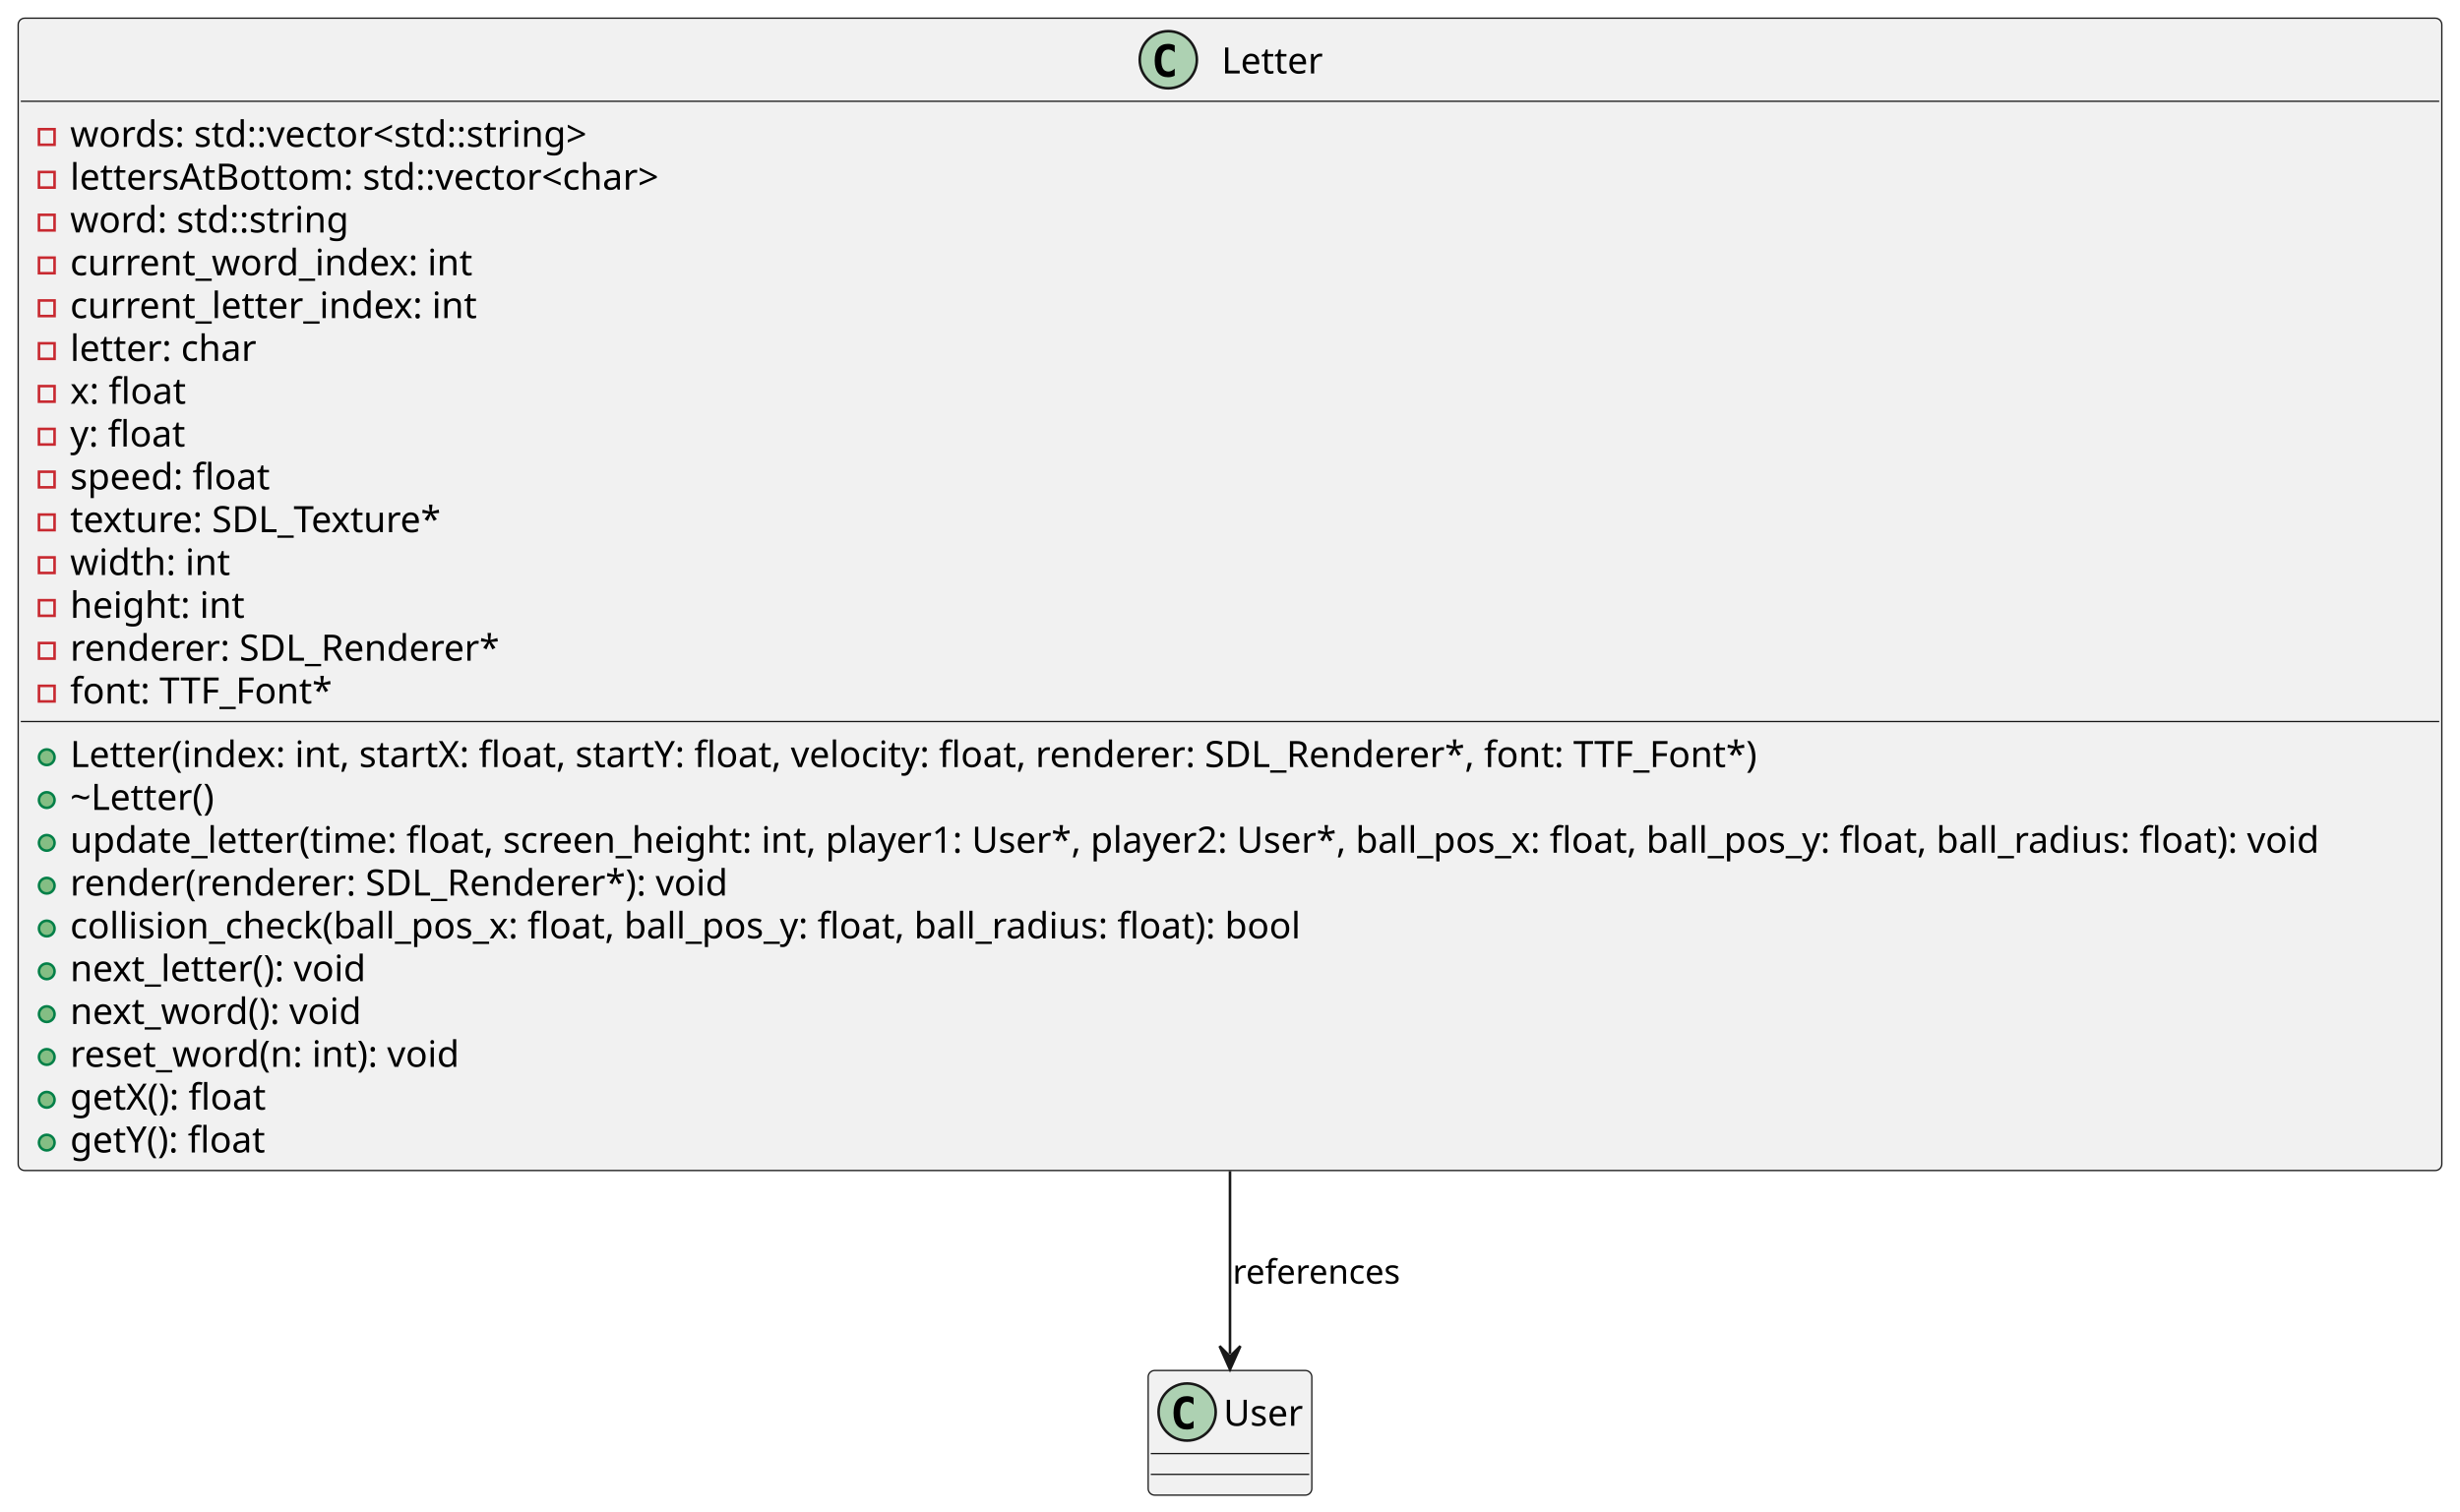
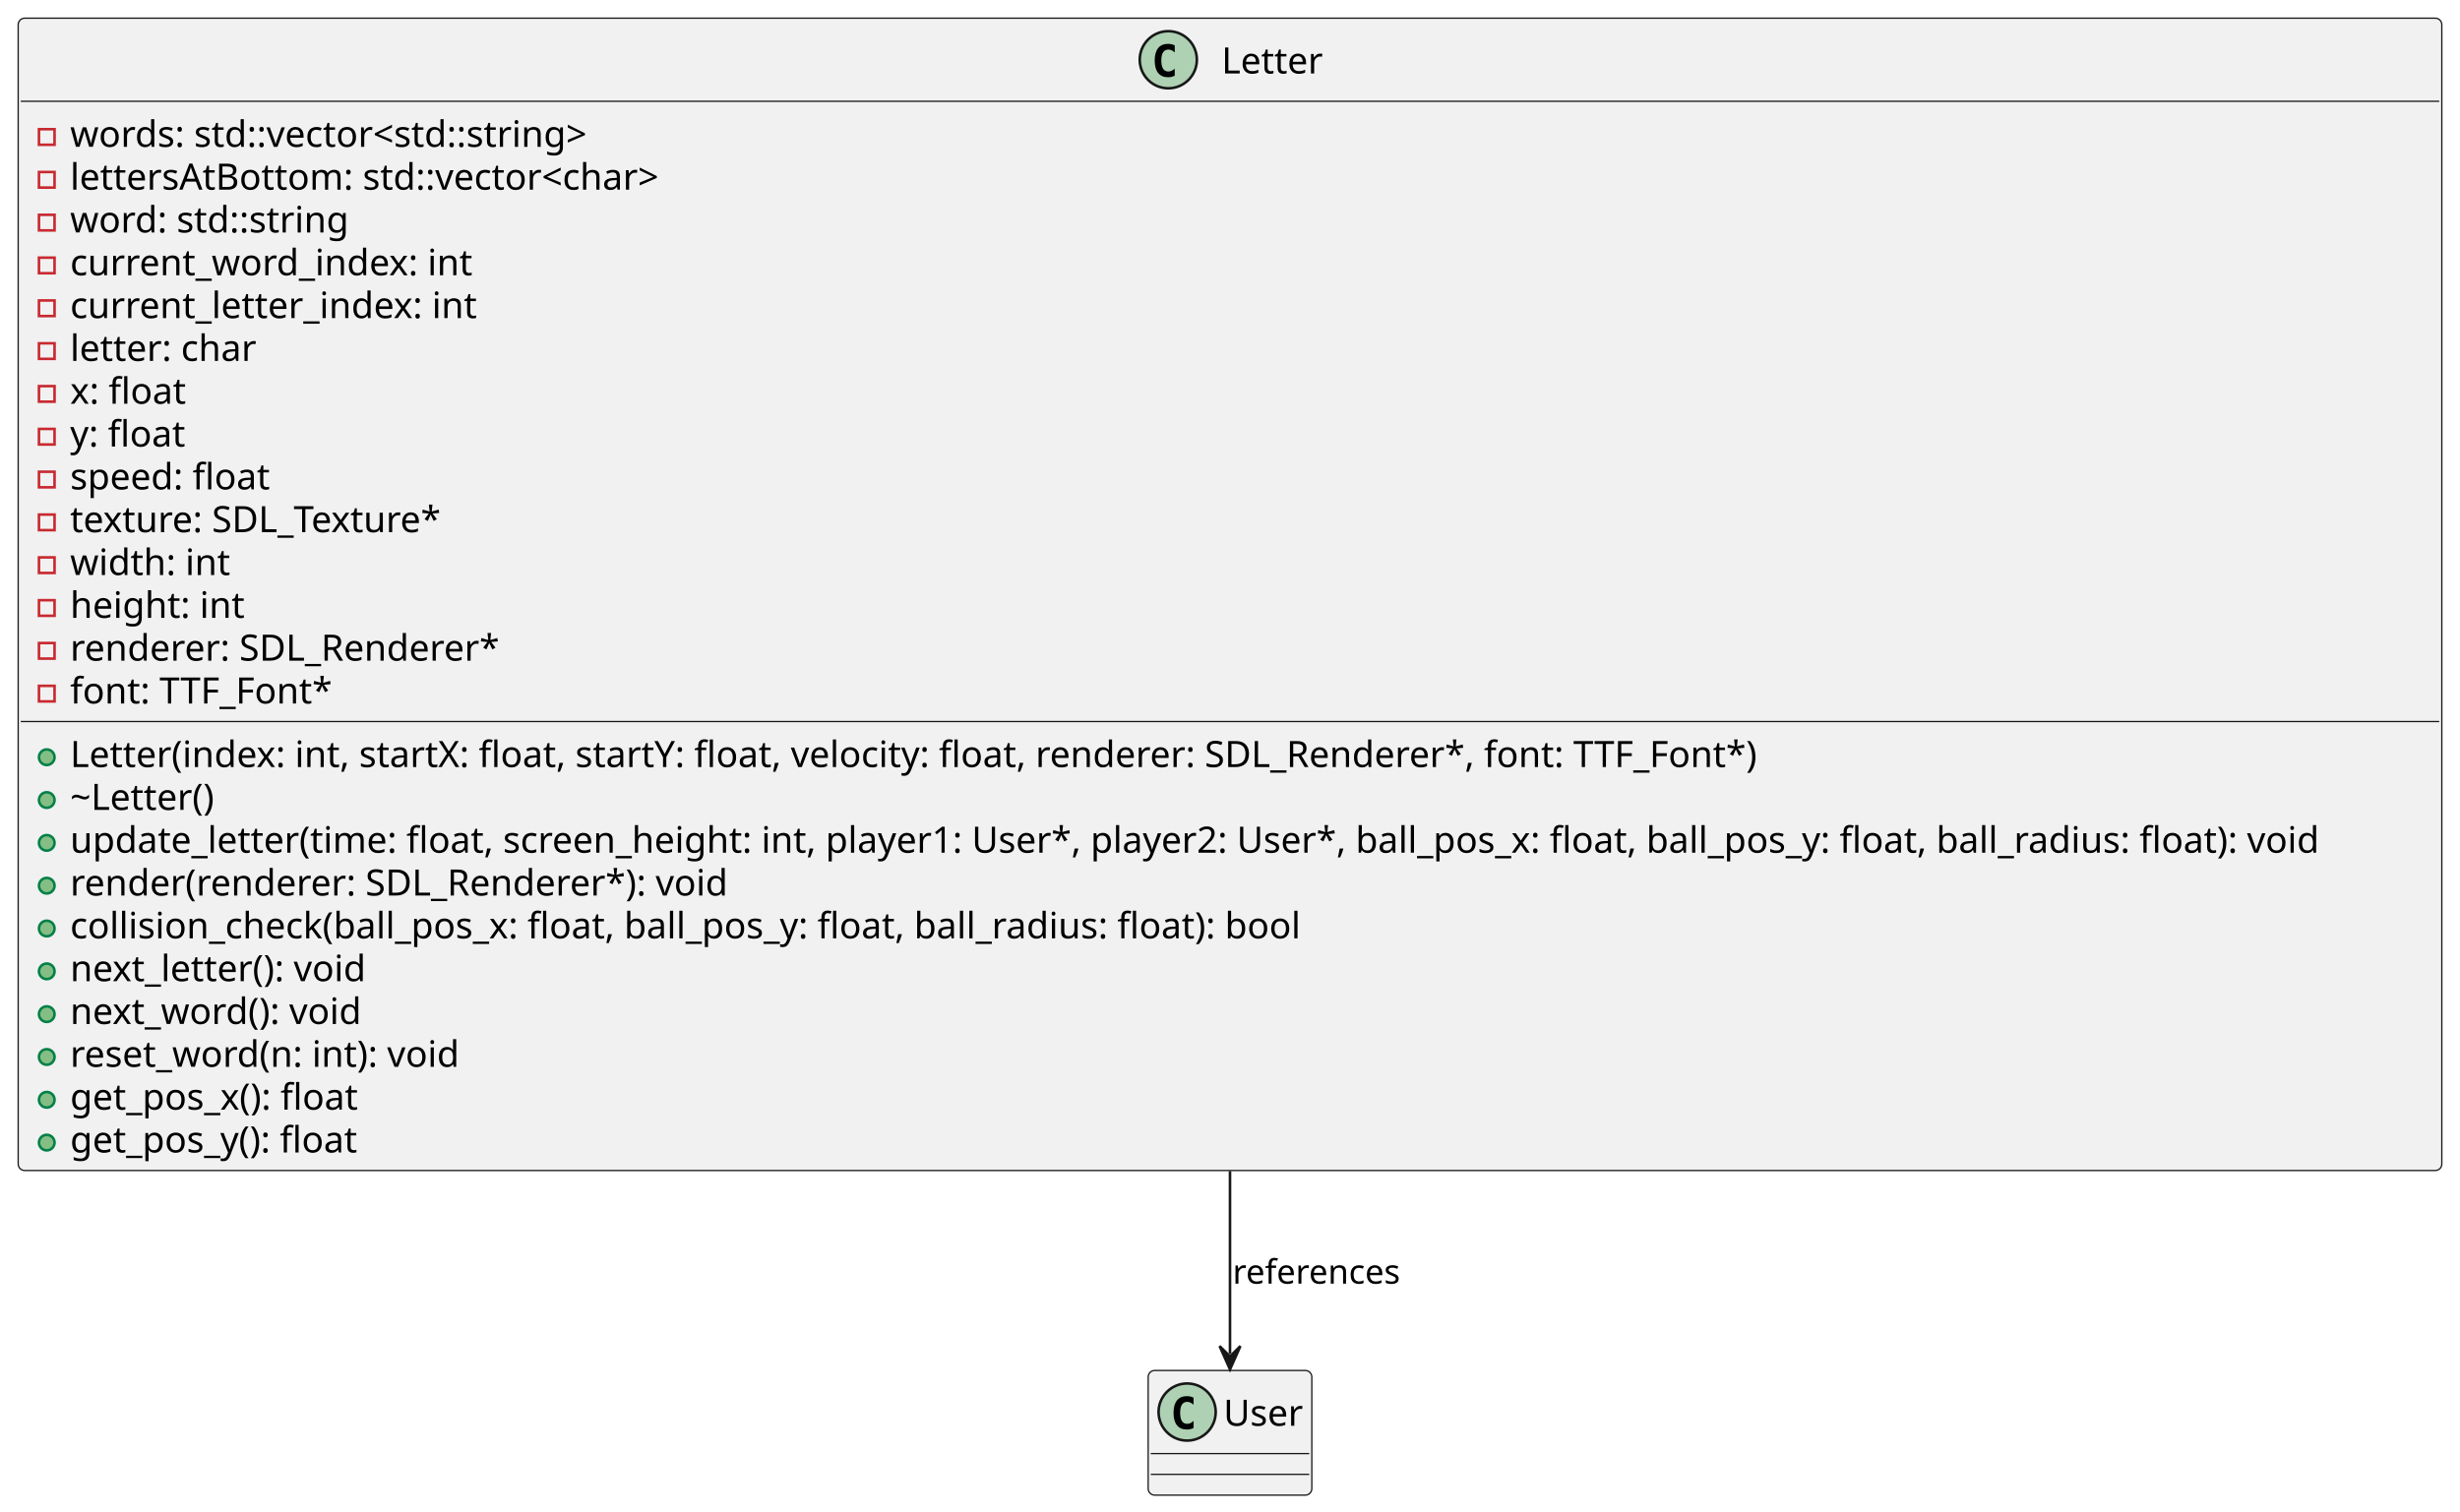
<svg xmlns="http://www.w3.org/2000/svg" contentStyleType="text/css" height="582px" preserveAspectRatio="none" style="width:947px;height:582px;background:#FFFFFF;" version="1.1" viewBox="0 0 947 582" width="947px" zoomAndPan="magnify">
  <defs />
  <g>
    <g id="elem_Letter">
      <rect codeLine="2" fill="#F1F1F1" height="443.719" id="Letter" rx="2.5" ry="2.5" style="stroke:#181818;stroke-width:0.5;" width="933" x="7" y="7" />
      <ellipse cx="449.75" cy="23" fill="#ADD1B2" rx="11" ry="11" style="stroke:#181818;stroke-width:1.0;" />
      <path d="M452.223,29.143 Q451.642,29.442 451.003,29.591 Q450.364,29.741 449.658,29.741 Q447.151,29.741 445.832,28.089 Q444.512,26.437 444.512,23.316 Q444.512,20.186 445.832,18.535 Q447.151,16.883 449.658,16.883 Q450.364,16.883 451.011,17.032 Q451.659,17.182 452.223,17.48 L452.223,20.203 Q451.592,19.622 450.999,19.352 Q450.405,19.082 449.774,19.082 Q448.43,19.082 447.745,20.149 Q447.06,21.216 447.06,23.316 Q447.06,25.408 447.745,26.474 Q448.43,27.541 449.774,27.541 Q450.405,27.541 450.999,27.271 Q451.592,27.002 452.223,26.42 Z " fill="#000000" />
      <text fill="#000000" font-family="sans-serif" font-size="14" lengthAdjust="spacing" textLength="39" x="470.25" y="28.291">Letter</text>
      <line style="stroke:#181818;stroke-width:0.5;" x1="8" x2="939" y1="39" y2="39" />
      <rect fill="none" height="6" style="stroke:#C82930;stroke-width:1.0;" width="6" x="15" y="49.744" />
      <text fill="#000000" font-family="sans-serif" font-size="14" lengthAdjust="spacing" textLength="212" x="27" y="56.535">words: std::vector&lt;std::string&gt;</text>
      <rect fill="none" height="6" style="stroke:#C82930;stroke-width:1.0;" width="6" x="15" y="66.232" />
      <text fill="#000000" font-family="sans-serif" font-size="14" lengthAdjust="spacing" textLength="238" x="27" y="73.023">lettersAtBottom: std::vector&lt;char&gt;</text>
      <rect fill="none" height="6" style="stroke:#C82930;stroke-width:1.0;" width="6" x="15" y="82.721" />
      <text fill="#000000" font-family="sans-serif" font-size="14" lengthAdjust="spacing" textLength="112" x="27" y="89.512">word: std::string</text>
      <rect fill="none" height="6" style="stroke:#C82930;stroke-width:1.0;" width="6" x="15" y="99.209" />
      <text fill="#000000" font-family="sans-serif" font-size="14" lengthAdjust="spacing" textLength="164" x="27" y="106">current_word_index: int</text>
      <rect fill="none" height="6" style="stroke:#C82930;stroke-width:1.0;" width="6" x="15" y="115.697" />
      <text fill="#000000" font-family="sans-serif" font-size="14" lengthAdjust="spacing" textLength="165" x="27" y="122.488">current_letter_index: int</text>
      <rect fill="none" height="6" style="stroke:#C82930;stroke-width:1.0;" width="6" x="15" y="132.185" />
      <text fill="#000000" font-family="sans-serif" font-size="14" lengthAdjust="spacing" textLength="74" x="27" y="138.977">letter: char</text>
      <rect fill="none" height="6" style="stroke:#C82930;stroke-width:1.0;" width="6" x="15" y="148.674" />
      <text fill="#000000" font-family="sans-serif" font-size="14" lengthAdjust="spacing" textLength="48" x="27" y="155.465">x: float</text>
      <rect fill="none" height="6" style="stroke:#C82930;stroke-width:1.0;" width="6" x="15" y="165.162" />
      <text fill="#000000" font-family="sans-serif" font-size="14" lengthAdjust="spacing" textLength="46" x="27" y="171.953">y: float</text>
      <rect fill="none" height="6" style="stroke:#C82930;stroke-width:1.0;" width="6" x="15" y="181.65" />
      <text fill="#000000" font-family="sans-serif" font-size="14" lengthAdjust="spacing" textLength="80" x="27" y="188.441">speed: float</text>
      <rect fill="none" height="6" style="stroke:#C82930;stroke-width:1.0;" width="6" x="15" y="198.139" />
      <text fill="#000000" font-family="sans-serif" font-size="14" lengthAdjust="spacing" textLength="151" x="27" y="204.93">texture: SDL_Texture*</text>
      <rect fill="none" height="6" style="stroke:#C82930;stroke-width:1.0;" width="6" x="15" y="214.627" />
      <text fill="#000000" font-family="sans-serif" font-size="14" lengthAdjust="spacing" textLength="64" x="27" y="221.418">width: int</text>
      <rect fill="none" height="6" style="stroke:#C82930;stroke-width:1.0;" width="6" x="15" y="231.115" />
      <text fill="#000000" font-family="sans-serif" font-size="14" lengthAdjust="spacing" textLength="70" x="27" y="237.906">height: int</text>
      <rect fill="none" height="6" style="stroke:#C82930;stroke-width:1.0;" width="6" x="15" y="247.603" />
      <text fill="#000000" font-family="sans-serif" font-size="14" lengthAdjust="spacing" textLength="170" x="27" y="254.394">renderer: SDL_Renderer*</text>
      <rect fill="none" height="6" style="stroke:#C82930;stroke-width:1.0;" width="6" x="15" y="264.092" />
      <text fill="#000000" font-family="sans-serif" font-size="14" lengthAdjust="spacing" textLength="107" x="27" y="270.883">font: TTF_Font*</text>
      <line style="stroke:#181818;stroke-width:0.5;" x1="8" x2="939" y1="277.836" y2="277.836" />
      <ellipse cx="18" cy="291.58" fill="#84BE84" rx="3" ry="3" style="stroke:#038048;stroke-width:1.0;" />
      <text fill="#000000" font-family="sans-serif" font-size="14" lengthAdjust="spacing" textLength="679" x="27" y="295.371">Letter(index: int, startX: float, startY: float, velocity: float, renderer: SDL_Renderer*, font: TTF_Font*)</text>
      <ellipse cx="18" cy="308.068" fill="#84BE84" rx="3" ry="3" style="stroke:#038048;stroke-width:1.0;" />
      <text fill="#000000" font-family="sans-serif" font-size="14" lengthAdjust="spacing" textLength="58" x="27" y="311.859">~Letter()</text>
      <ellipse cx="18" cy="324.557" fill="#84BE84" rx="3" ry="3" style="stroke:#038048;stroke-width:1.0;" />
      <text fill="#000000" font-family="sans-serif" font-size="14" lengthAdjust="spacing" textLength="907" x="27" y="328.348">update_letter(time: float, screen_height: int, player1: User*, player2: User*, ball_pos_x: float, ball_pos_y: float, ball_radius: float): void</text>
      <ellipse cx="18" cy="341.045" fill="#84BE84" rx="3" ry="3" style="stroke:#038048;stroke-width:1.0;" />
      <text fill="#000000" font-family="sans-serif" font-size="14" lengthAdjust="spacing" textLength="263" x="27" y="344.836">render(renderer: SDL_Renderer*): void</text>
      <ellipse cx="18" cy="357.533" fill="#84BE84" rx="3" ry="3" style="stroke:#038048;stroke-width:1.0;" />
      <text fill="#000000" font-family="sans-serif" font-size="14" lengthAdjust="spacing" textLength="504" x="27" y="361.324">collision_check(ball_pos_x: float, ball_pos_y: float, ball_radius: float): bool</text>
      <ellipse cx="18" cy="374.022" fill="#84BE84" rx="3" ry="3" style="stroke:#038048;stroke-width:1.0;" />
      <text fill="#000000" font-family="sans-serif" font-size="14" lengthAdjust="spacing" textLength="121" x="27" y="377.812">next_letter(): void</text>
      <ellipse cx="18" cy="390.51" fill="#84BE84" rx="3" ry="3" style="stroke:#038048;stroke-width:1.0;" />
      <text fill="#000000" font-family="sans-serif" font-size="14" lengthAdjust="spacing" textLength="120" x="27" y="394.301">next_word(): void</text>
      <ellipse cx="18" cy="406.998" fill="#84BE84" rx="3" ry="3" style="stroke:#038048;stroke-width:1.0;" />
      <text fill="#000000" font-family="sans-serif" font-size="14" lengthAdjust="spacing" textLength="158" x="27" y="410.789">reset_word(n: int): void</text>
      <ellipse cx="18" cy="423.486" fill="#84BE84" rx="3" ry="3" style="stroke:#038048;stroke-width:1.0;" />
-       <text fill="#000000" font-family="sans-serif" font-size="14" lengthAdjust="spacing" textLength="80" x="27" y="427.277">getX(): float</text>
+       <text fill="#000000" font-family="sans-serif" font-size="14" lengthAdjust="spacing" textLength="80" x="27" y="427.277">get_pos_x(): float</text>
      <ellipse cx="18" cy="439.975" fill="#84BE84" rx="3" ry="3" style="stroke:#038048;stroke-width:1.0;" />
-       <text fill="#000000" font-family="sans-serif" font-size="14" lengthAdjust="spacing" textLength="80" x="27" y="443.766">getY(): float</text>
+       <text fill="#000000" font-family="sans-serif" font-size="14" lengthAdjust="spacing" textLength="80" x="27" y="443.766">get_pos_y(): float</text>
    </g>
    <g id="elem_User">
      <rect codeLine="30" fill="#F1F1F1" height="48" id="User" rx="2.5" ry="2.5" style="stroke:#181818;stroke-width:0.5;" width="63" x="442" y="527.72" />
      <ellipse cx="457" cy="543.72" fill="#ADD1B2" rx="11" ry="11" style="stroke:#181818;stroke-width:1.0;" />
      <path d="M459.473,549.863 Q458.892,550.162 458.253,550.311 Q457.614,550.461 456.908,550.461 Q454.401,550.461 453.082,548.809 Q451.762,547.157 451.762,544.036 Q451.762,540.907 453.082,539.255 Q454.401,537.603 456.908,537.603 Q457.614,537.603 458.261,537.752 Q458.909,537.902 459.473,538.201 L459.473,540.923 Q458.842,540.342 458.249,540.072 Q457.655,539.803 457.024,539.803 Q455.68,539.803 454.995,540.869 Q454.31,541.936 454.31,544.036 Q454.31,546.128 454.995,547.194 Q455.68,548.261 457.024,548.261 Q457.655,548.261 458.249,547.991 Q458.842,547.721 459.473,547.14 Z " fill="#000000" />
      <text fill="#000000" font-family="sans-serif" font-size="14" lengthAdjust="spacing" textLength="31" x="471" y="549.011">User</text>
      <line style="stroke:#181818;stroke-width:0.5;" x1="443" x2="504" y1="559.72" y2="559.72" />
      <line style="stroke:#181818;stroke-width:0.5;" x1="443" x2="504" y1="567.72" y2="567.72" />
    </g>
    <g id="link_Letter_User">
      <path codeLine="33" d="M473.5,450.96 C473.5,481.78 473.5,503.11 473.5,521.33 " fill="none" id="Letter-to-User" style="stroke:#181818;stroke-width:1.0;" />
      <polygon fill="#181818" points="473.5,527.33,477.5,518.33,473.5,522.33,469.5,518.33,473.5,527.33" style="stroke:#181818;stroke-width:1.0;" />
      <text fill="#000000" font-family="sans-serif" font-size="13" lengthAdjust="spacing" textLength="65" x="474.5" y="494.288">references</text>
    </g>
  </g>
</svg>
